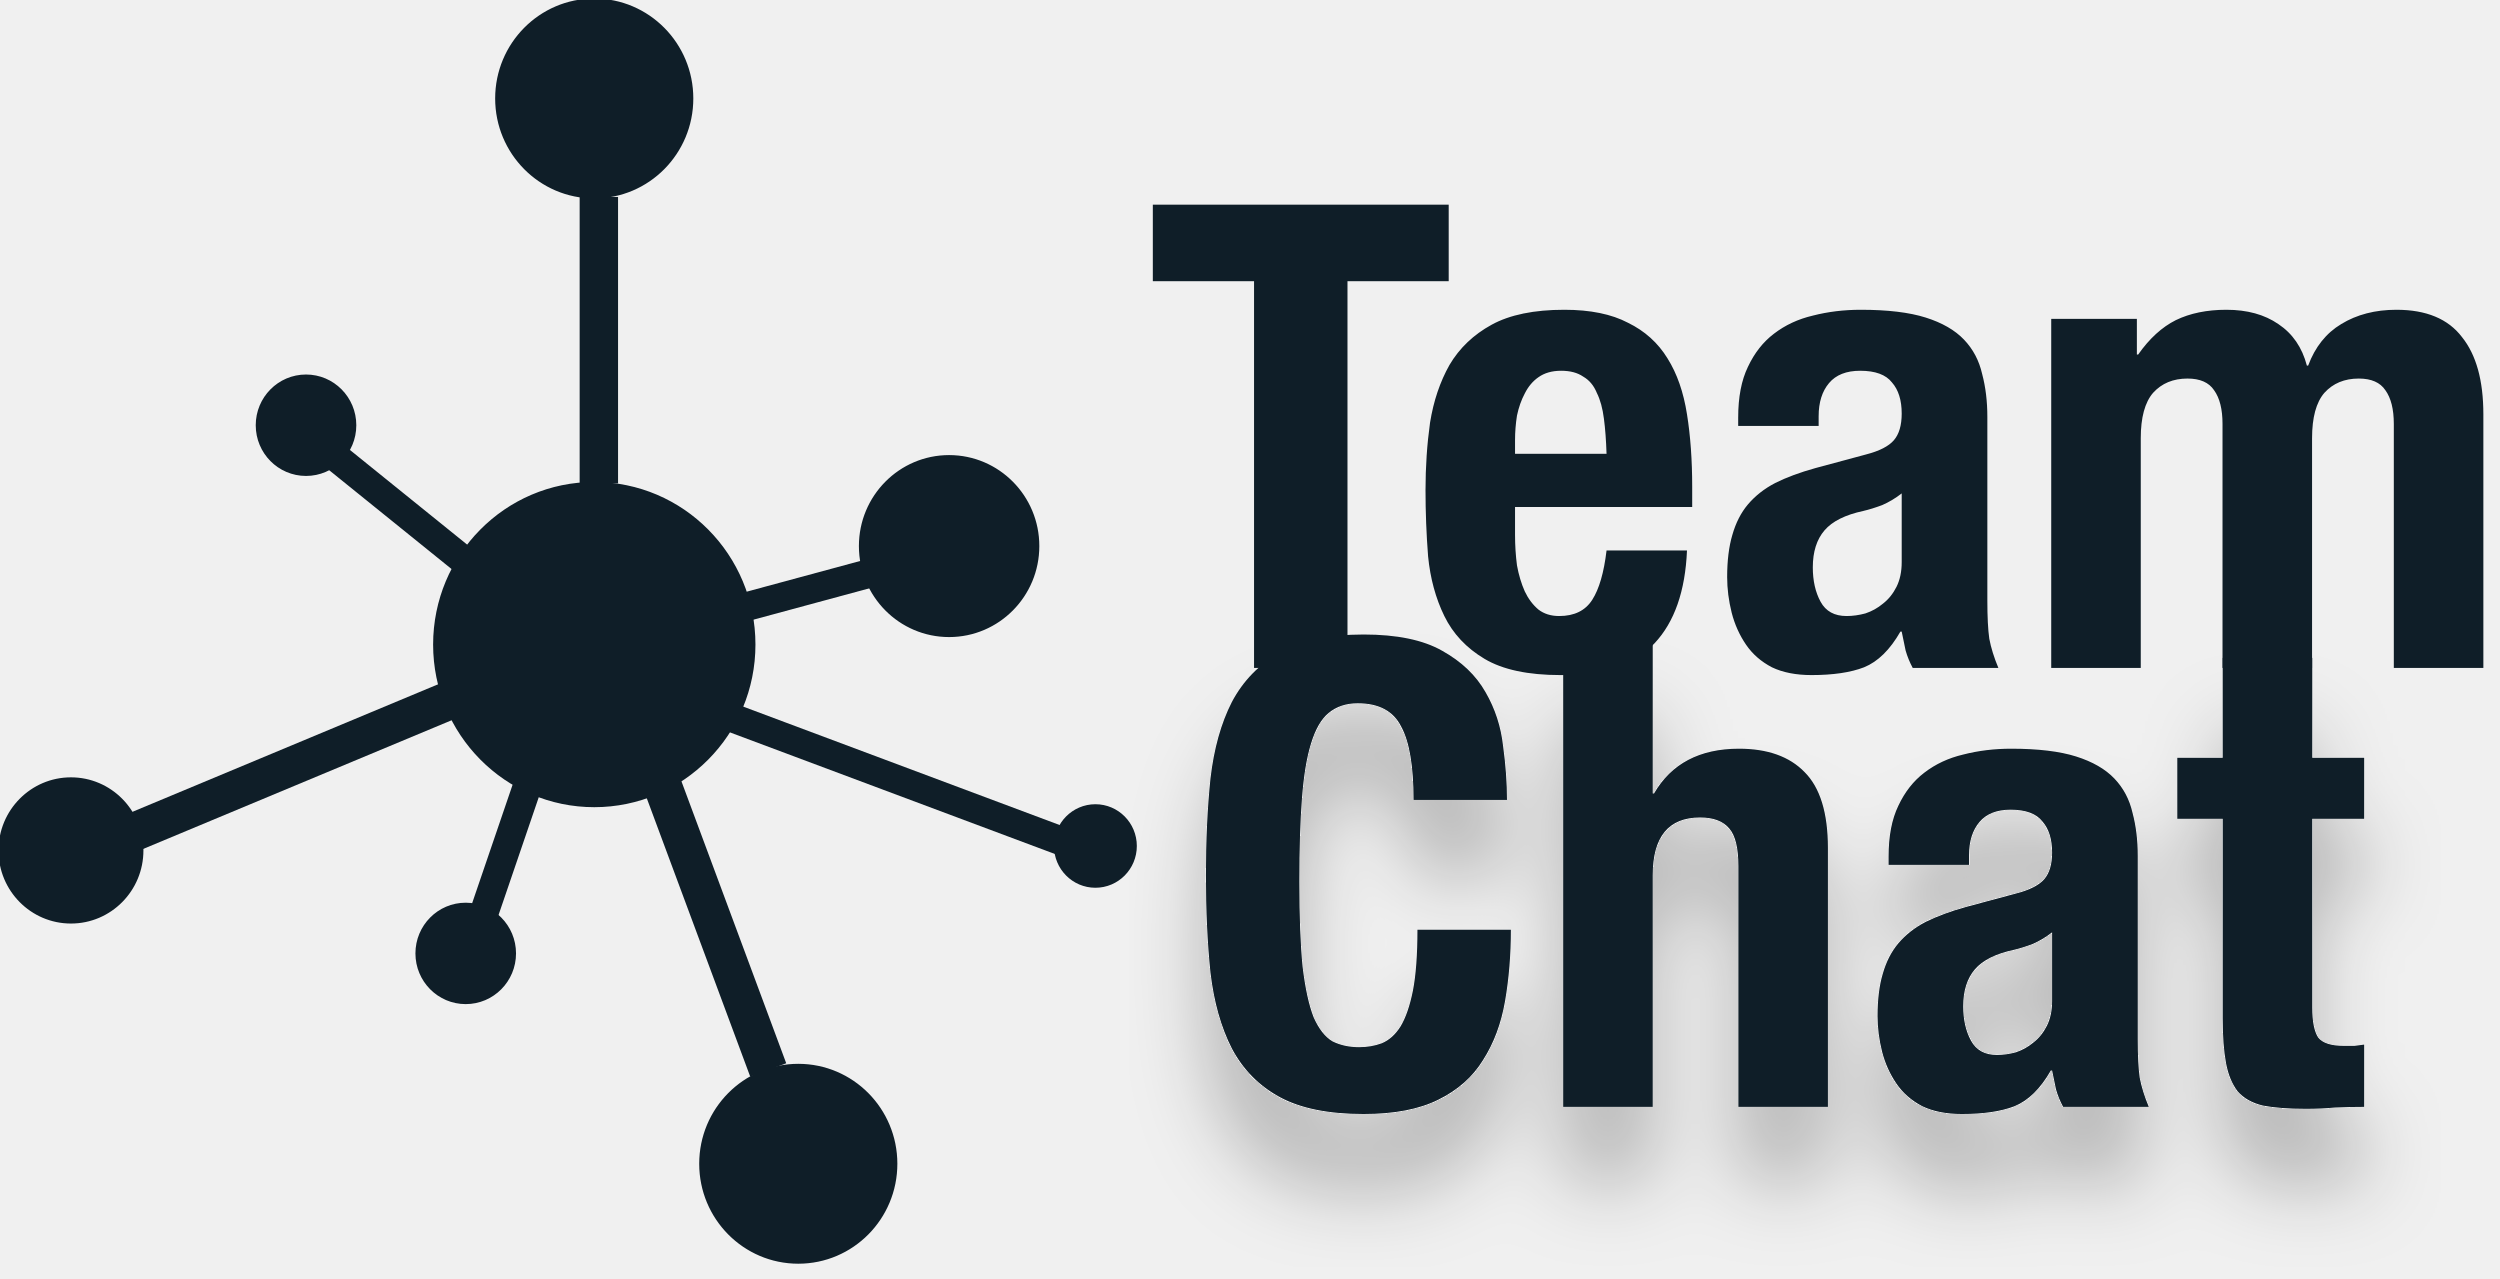
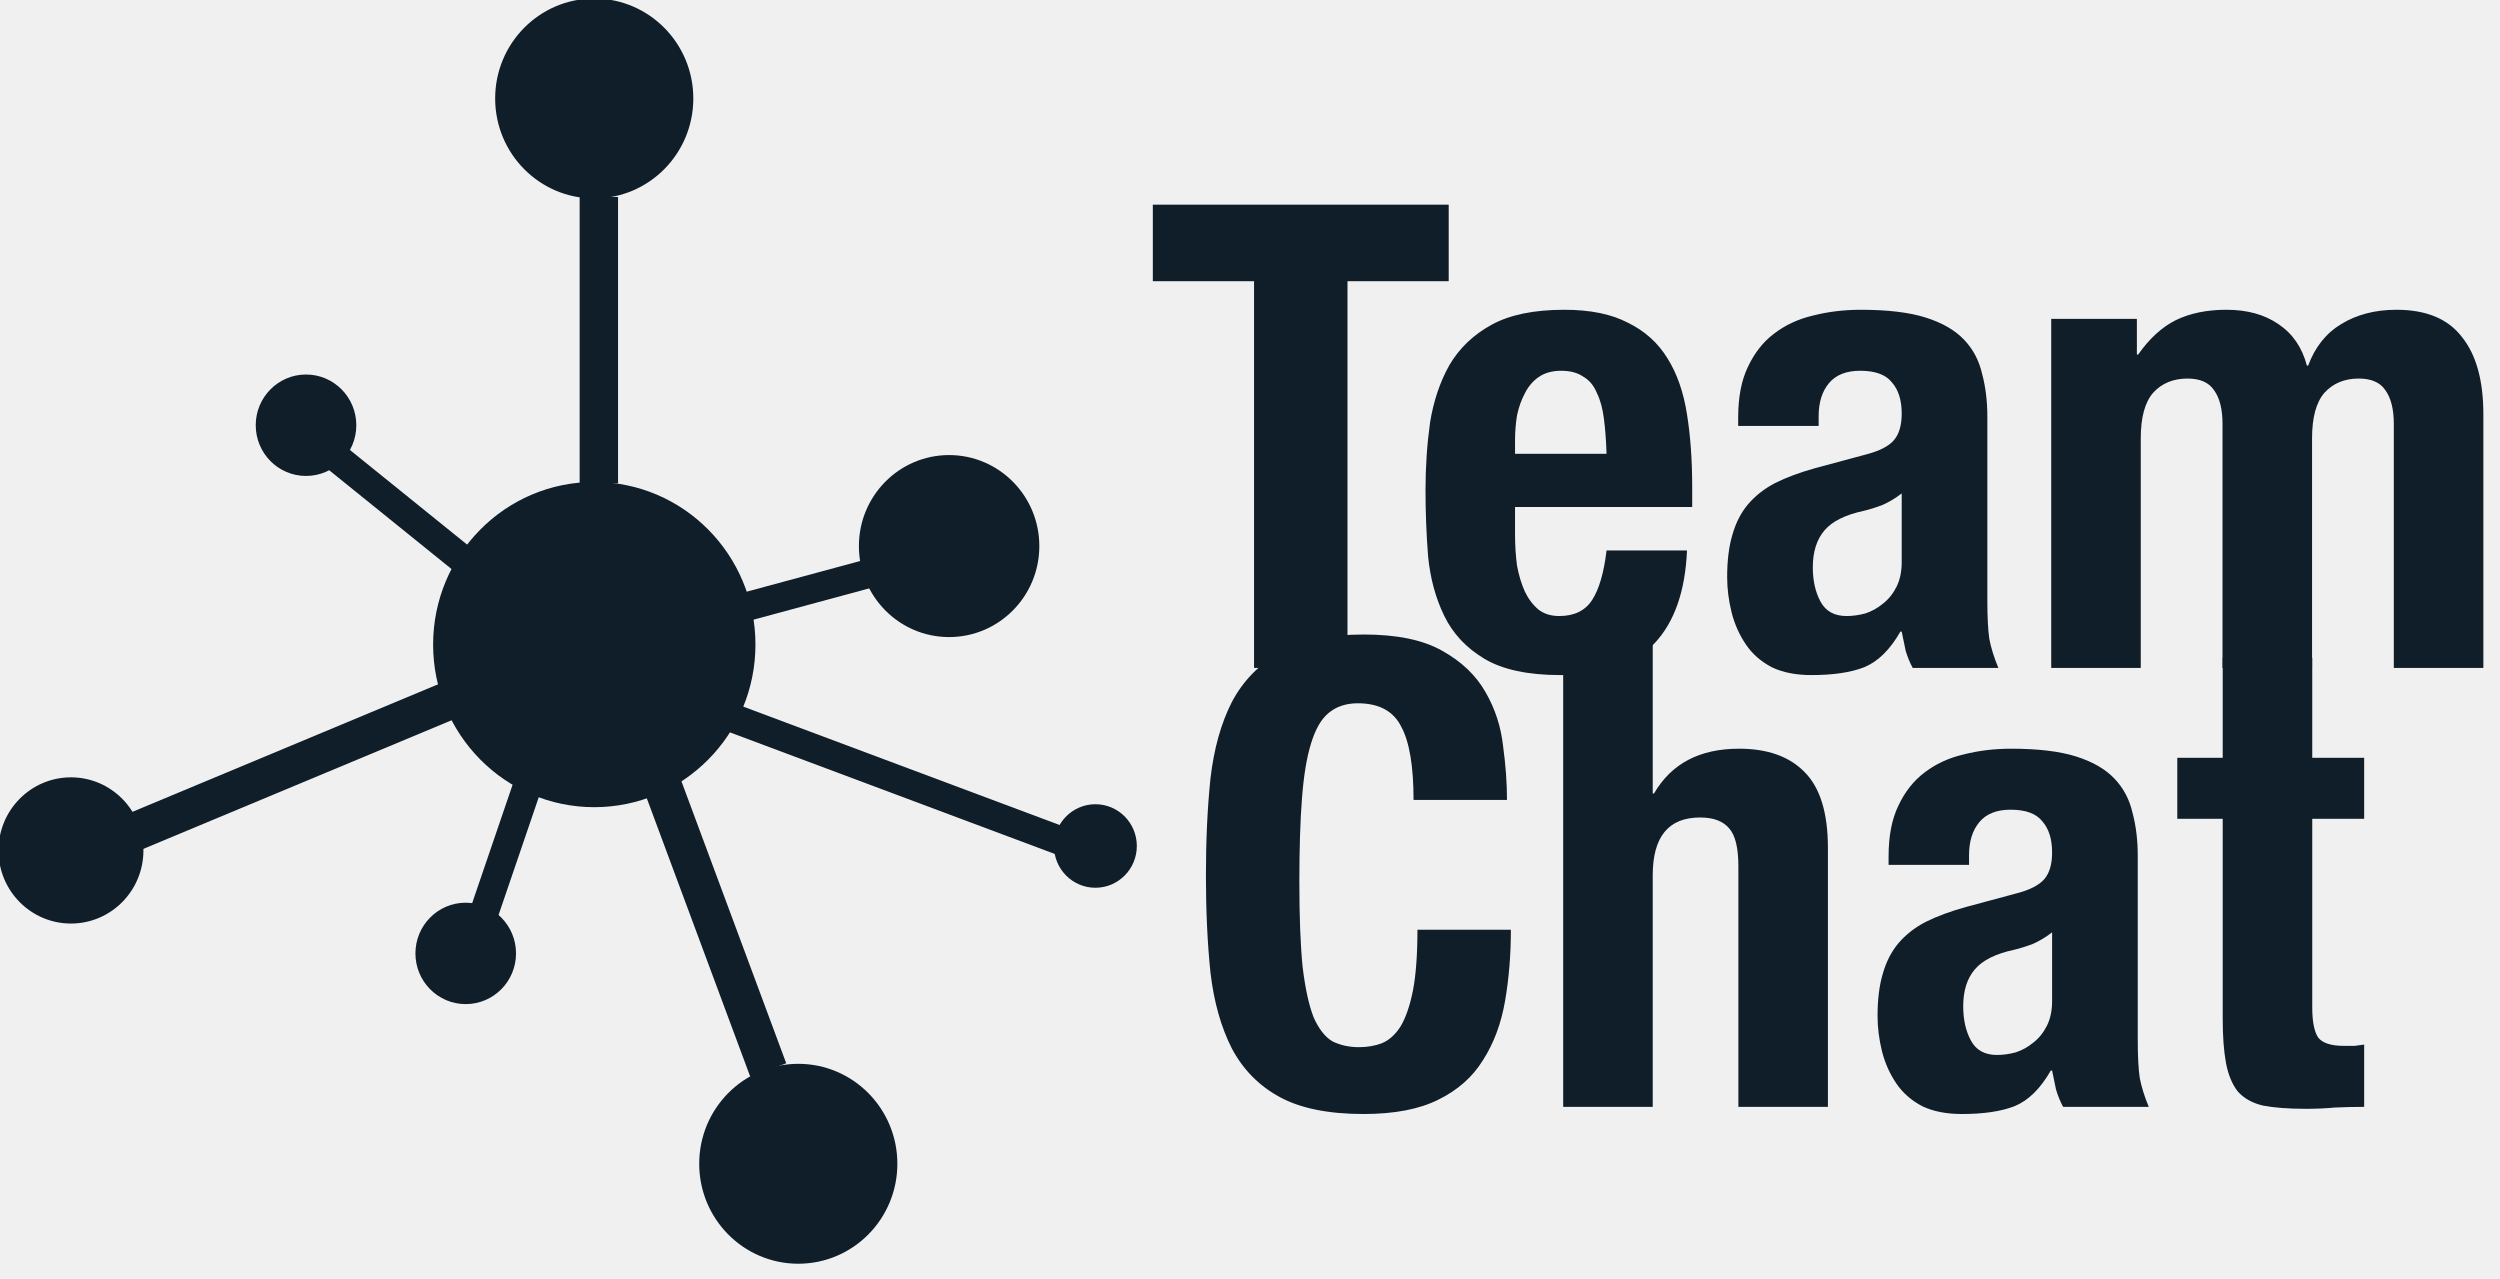
<svg xmlns="http://www.w3.org/2000/svg" width="131" height="67" viewBox="0 0 131 67" fill="none">
  <path d="M75.912 10.724V14.736H70.608V35H65.712V14.736H60.408V10.724H75.912ZM84.183 23.78C84.16 23.077 84.115 22.465 84.046 21.944C83.978 21.4 83.854 20.947 83.672 20.584C83.514 20.199 83.276 19.915 82.959 19.734C82.664 19.53 82.278 19.428 81.802 19.428C81.326 19.428 80.93 19.541 80.612 19.768C80.318 19.972 80.08 20.255 79.898 20.618C79.717 20.958 79.581 21.343 79.49 21.774C79.422 22.205 79.388 22.635 79.388 23.066V23.78H84.183ZM79.388 26.568V28.03C79.388 28.574 79.422 29.107 79.49 29.628C79.581 30.127 79.717 30.58 79.898 30.988C80.08 31.373 80.318 31.691 80.612 31.94C80.907 32.167 81.27 32.28 81.701 32.28C82.494 32.28 83.072 31.997 83.434 31.43C83.797 30.863 84.046 30.002 84.183 28.846H88.398C88.308 30.977 87.741 32.597 86.698 33.708C85.656 34.819 84.013 35.374 81.769 35.374C80.069 35.374 78.743 35.091 77.79 34.524C76.838 33.957 76.136 33.209 75.683 32.28C75.229 31.351 74.946 30.308 74.832 29.152C74.742 27.996 74.697 26.84 74.697 25.684C74.697 24.46 74.776 23.281 74.934 22.148C75.116 21.015 75.456 20.006 75.954 19.122C76.476 18.238 77.213 17.535 78.165 17.014C79.117 16.493 80.386 16.232 81.972 16.232C83.332 16.232 84.443 16.459 85.305 16.912C86.189 17.343 86.88 17.966 87.379 18.782C87.877 19.575 88.217 20.55 88.398 21.706C88.58 22.839 88.671 24.109 88.671 25.514V26.568H79.388ZM99.649 25.854C99.331 26.103 98.991 26.307 98.629 26.466C98.266 26.602 97.937 26.704 97.643 26.772C96.691 26.976 96.011 27.316 95.603 27.792C95.195 28.268 94.991 28.914 94.991 29.73C94.991 30.433 95.127 31.033 95.399 31.532C95.671 32.031 96.124 32.28 96.759 32.28C97.076 32.28 97.405 32.235 97.745 32.144C98.085 32.031 98.391 31.861 98.663 31.634C98.957 31.407 99.195 31.113 99.377 30.75C99.558 30.387 99.649 29.957 99.649 29.458V25.854ZM91.081 22.318V21.876C91.081 20.811 91.251 19.927 91.591 19.224C91.931 18.499 92.384 17.921 92.951 17.49C93.54 17.037 94.22 16.719 94.991 16.538C95.784 16.334 96.623 16.232 97.507 16.232C98.912 16.232 100.045 16.368 100.907 16.64C101.768 16.912 102.437 17.297 102.913 17.796C103.389 18.295 103.706 18.895 103.865 19.598C104.046 20.278 104.137 21.026 104.137 21.842V31.464C104.137 32.325 104.171 32.994 104.239 33.47C104.329 33.946 104.488 34.456 104.715 35H100.227C100.068 34.705 99.943 34.399 99.853 34.082C99.785 33.742 99.717 33.413 99.649 33.096H99.581C99.037 34.048 98.402 34.671 97.677 34.966C96.974 35.238 96.056 35.374 94.923 35.374C94.107 35.374 93.415 35.238 92.849 34.966C92.282 34.671 91.829 34.275 91.489 33.776C91.149 33.277 90.899 32.722 90.741 32.11C90.582 31.475 90.503 30.852 90.503 30.24C90.503 29.379 90.593 28.642 90.775 28.03C90.956 27.395 91.228 26.863 91.591 26.432C91.976 25.979 92.452 25.605 93.019 25.31C93.608 25.015 94.311 24.755 95.127 24.528L97.779 23.814C98.481 23.633 98.969 23.383 99.241 23.066C99.513 22.749 99.649 22.284 99.649 21.672C99.649 20.969 99.479 20.425 99.139 20.04C98.821 19.632 98.266 19.428 97.473 19.428C96.747 19.428 96.203 19.643 95.841 20.074C95.478 20.505 95.297 21.083 95.297 21.808V22.318H91.081ZM107.484 16.708H111.972V18.578H112.04C112.629 17.739 113.287 17.139 114.012 16.776C114.76 16.413 115.644 16.232 116.664 16.232C117.752 16.232 118.659 16.481 119.384 16.98C120.132 17.479 120.631 18.204 120.88 19.156H120.948C121.311 18.181 121.889 17.456 122.682 16.98C123.498 16.481 124.461 16.232 125.572 16.232C127.136 16.232 128.281 16.708 129.006 17.66C129.754 18.589 130.128 19.938 130.128 21.706V35H125.436V22.216C125.436 21.445 125.289 20.856 124.994 20.448C124.722 20.04 124.257 19.836 123.6 19.836C122.852 19.836 122.251 20.085 121.798 20.584C121.367 21.083 121.152 21.876 121.152 22.964V35H116.46V22.216C116.46 21.445 116.313 20.856 116.018 20.448C115.746 20.04 115.281 19.836 114.624 19.836C113.876 19.836 113.275 20.085 112.822 20.584C112.391 21.083 112.176 21.876 112.176 22.964V35H107.484V16.708Z" fill="#0F1E28" />
-   <g filter="url(#filter0_d_69_1674)">
-     <path d="M74.07 41.918C74.07 40.15 73.855 38.869 73.424 38.076C73.016 37.26 72.257 36.852 71.146 36.852C70.534 36.852 70.024 37.022 69.616 37.362C69.231 37.679 68.925 38.212 68.698 38.96C68.471 39.685 68.313 40.649 68.222 41.85C68.131 43.029 68.086 44.479 68.086 46.202C68.086 48.038 68.143 49.523 68.256 50.656C68.392 51.789 68.585 52.673 68.834 53.308C69.106 53.92 69.435 54.339 69.82 54.566C70.228 54.77 70.693 54.872 71.214 54.872C71.645 54.872 72.041 54.804 72.404 54.668C72.789 54.509 73.118 54.215 73.39 53.784C73.662 53.331 73.877 52.707 74.036 51.914C74.195 51.098 74.274 50.033 74.274 48.718H79.17C79.17 50.033 79.068 51.279 78.864 52.458C78.66 53.637 78.275 54.668 77.708 55.552C77.164 56.436 76.382 57.127 75.362 57.626C74.365 58.125 73.061 58.374 71.452 58.374C69.616 58.374 68.154 58.079 67.066 57.49C65.978 56.901 65.139 56.051 64.55 54.94C63.983 53.829 63.609 52.503 63.428 50.962C63.269 49.421 63.19 47.721 63.19 45.862C63.19 44.026 63.269 42.337 63.428 40.796C63.609 39.232 63.983 37.895 64.55 36.784C65.139 35.673 65.978 34.812 67.066 34.2C68.154 33.565 69.616 33.248 71.452 33.248C73.197 33.248 74.569 33.531 75.566 34.098C76.586 34.665 77.345 35.39 77.844 36.274C78.343 37.135 78.649 38.076 78.762 39.096C78.898 40.093 78.966 41.034 78.966 41.918H74.07ZM81.911 33.724H86.603V41.578H86.671C87.577 40.014 89.062 39.232 91.125 39.232C92.621 39.232 93.765 39.64 94.559 40.456C95.375 41.272 95.783 42.598 95.783 44.434V58H91.091V45.386C91.091 44.434 90.932 43.777 90.615 43.414C90.297 43.029 89.787 42.836 89.085 42.836C87.43 42.836 86.603 43.845 86.603 45.862V58H81.911V33.724ZM107.53 48.854C107.212 49.103 106.872 49.307 106.51 49.466C106.147 49.602 105.818 49.704 105.524 49.772C104.572 49.976 103.892 50.316 103.484 50.792C103.076 51.268 102.872 51.914 102.872 52.73C102.872 53.433 103.008 54.033 103.28 54.532C103.552 55.031 104.005 55.28 104.64 55.28C104.957 55.28 105.286 55.235 105.626 55.144C105.966 55.031 106.272 54.861 106.544 54.634C106.838 54.407 107.076 54.113 107.258 53.75C107.439 53.387 107.53 52.957 107.53 52.458V48.854ZM98.962 45.318V44.876C98.962 43.811 99.132 42.927 99.472 42.224C99.812 41.499 100.265 40.921 100.832 40.49C101.421 40.037 102.101 39.719 102.872 39.538C103.665 39.334 104.504 39.232 105.388 39.232C106.793 39.232 107.926 39.368 108.788 39.64C109.649 39.912 110.318 40.297 110.794 40.796C111.27 41.295 111.587 41.895 111.746 42.598C111.927 43.278 112.018 44.026 112.018 44.842V54.464C112.018 55.325 112.052 55.994 112.12 56.47C112.21 56.946 112.369 57.456 112.596 58H108.108C107.949 57.705 107.824 57.399 107.734 57.082C107.666 56.742 107.598 56.413 107.53 56.096H107.462C106.918 57.048 106.283 57.671 105.558 57.966C104.855 58.238 103.937 58.374 102.804 58.374C101.988 58.374 101.296 58.238 100.73 57.966C100.163 57.671 99.71 57.275 99.37 56.776C99.03 56.277 98.78 55.722 98.622 55.11C98.463 54.475 98.384 53.852 98.384 53.24C98.384 52.379 98.474 51.642 98.656 51.03C98.837 50.395 99.109 49.863 99.472 49.432C99.857 48.979 100.333 48.605 100.9 48.31C101.489 48.015 102.192 47.755 103.008 47.528L105.66 46.814C106.362 46.633 106.85 46.383 107.122 46.066C107.394 45.749 107.53 45.284 107.53 44.672C107.53 43.969 107.36 43.425 107.02 43.04C106.702 42.632 106.147 42.428 105.354 42.428C104.628 42.428 104.084 42.643 103.722 43.074C103.359 43.505 103.178 44.083 103.178 44.808V45.318H98.962ZM116.47 34.472H121.162V39.708H123.882V42.904H121.162V52.798C121.162 53.523 121.264 54.045 121.468 54.362C121.695 54.657 122.148 54.804 122.828 54.804C123.009 54.804 123.191 54.804 123.372 54.804C123.553 54.781 123.723 54.759 123.882 54.736V58C123.361 58 122.851 58.011 122.352 58.034C121.876 58.079 121.366 58.102 120.822 58.102C119.915 58.102 119.167 58.045 118.578 57.932C118.011 57.796 117.569 57.547 117.252 57.184C116.957 56.799 116.753 56.3 116.64 55.688C116.527 55.076 116.47 54.305 116.47 53.376V42.904H114.09V39.708H116.47V34.472Z" fill="#0F1E28" />
-   </g>
-   <g clip-path="url(#clip0_69_1674)">
+   <path d="M74.07 41.918C74.07 40.15 73.855 38.869 73.424 38.076C73.016 37.26 72.257 36.852 71.146 36.852C70.534 36.852 70.024 37.022 69.616 37.362C69.231 37.679 68.925 38.212 68.698 38.96C68.471 39.685 68.313 40.649 68.222 41.85C68.131 43.029 68.086 44.479 68.086 46.202C68.086 48.038 68.143 49.523 68.256 50.656C68.392 51.789 68.585 52.673 68.834 53.308C69.106 53.92 69.435 54.339 69.82 54.566C70.228 54.77 70.693 54.872 71.214 54.872C71.645 54.872 72.041 54.804 72.404 54.668C72.789 54.509 73.118 54.215 73.39 53.784C73.662 53.331 73.877 52.707 74.036 51.914C74.195 51.098 74.274 50.033 74.274 48.718H79.17C79.17 50.033 79.068 51.279 78.864 52.458C78.66 53.637 78.275 54.668 77.708 55.552C77.164 56.436 76.382 57.127 75.362 57.626C74.365 58.125 73.061 58.374 71.452 58.374C69.616 58.374 68.154 58.079 67.066 57.49C65.978 56.901 65.139 56.051 64.55 54.94C63.983 53.829 63.609 52.503 63.428 50.962C63.269 49.421 63.19 47.721 63.19 45.862C63.19 44.026 63.269 42.337 63.428 40.796C63.609 39.232 63.983 37.895 64.55 36.784C65.139 35.673 65.978 34.812 67.066 34.2C68.154 33.565 69.616 33.248 71.452 33.248C73.197 33.248 74.569 33.531 75.566 34.098C76.586 34.665 77.345 35.39 77.844 36.274C78.343 37.135 78.649 38.076 78.762 39.096C78.898 40.093 78.966 41.034 78.966 41.918H74.07ZM81.911 33.724H86.603V41.578H86.671C87.577 40.014 89.062 39.232 91.125 39.232C92.621 39.232 93.765 39.64 94.559 40.456C95.375 41.272 95.783 42.598 95.783 44.434V58H91.091V45.386C91.091 44.434 90.932 43.777 90.615 43.414C90.297 43.029 89.787 42.836 89.085 42.836C87.43 42.836 86.603 43.845 86.603 45.862V58H81.911V33.724ZM107.53 48.854C107.212 49.103 106.872 49.307 106.51 49.466C106.147 49.602 105.818 49.704 105.524 49.772C104.572 49.976 103.892 50.316 103.484 50.792C103.076 51.268 102.872 51.914 102.872 52.73C102.872 53.433 103.008 54.033 103.28 54.532C103.552 55.031 104.005 55.28 104.64 55.28C104.957 55.28 105.286 55.235 105.626 55.144C105.966 55.031 106.272 54.861 106.544 54.634C106.838 54.407 107.076 54.113 107.258 53.75C107.439 53.387 107.53 52.957 107.53 52.458V48.854ZM98.962 45.318V44.876C98.962 43.811 99.132 42.927 99.472 42.224C99.812 41.499 100.265 40.921 100.832 40.49C101.421 40.037 102.101 39.719 102.872 39.538C103.665 39.334 104.504 39.232 105.388 39.232C106.793 39.232 107.926 39.368 108.788 39.64C109.649 39.912 110.318 40.297 110.794 40.796C111.27 41.295 111.587 41.895 111.746 42.598C111.927 43.278 112.018 44.026 112.018 44.842V54.464C112.018 55.325 112.052 55.994 112.12 56.47C112.21 56.946 112.369 57.456 112.596 58H108.108C107.949 57.705 107.824 57.399 107.734 57.082C107.666 56.742 107.598 56.413 107.53 56.096H107.462C106.918 57.048 106.283 57.671 105.558 57.966C104.855 58.238 103.937 58.374 102.804 58.374C101.988 58.374 101.296 58.238 100.73 57.966C100.163 57.671 99.71 57.275 99.37 56.776C99.03 56.277 98.78 55.722 98.622 55.11C98.463 54.475 98.384 53.852 98.384 53.24C98.384 52.379 98.474 51.642 98.656 51.03C98.837 50.395 99.109 49.863 99.472 49.432C99.857 48.979 100.333 48.605 100.9 48.31C101.489 48.015 102.192 47.755 103.008 47.528L105.66 46.814C106.362 46.633 106.85 46.383 107.122 46.066C107.394 45.749 107.53 45.284 107.53 44.672C107.53 43.969 107.36 43.425 107.02 43.04C106.702 42.632 106.147 42.428 105.354 42.428C104.628 42.428 104.084 42.643 103.722 43.074C103.359 43.505 103.178 44.083 103.178 44.808V45.318H98.962ZM116.47 34.472H121.162V39.708H123.882V42.904H121.162V52.798C121.162 53.523 121.264 54.045 121.468 54.362C121.695 54.657 122.148 54.804 122.828 54.804C123.009 54.804 123.191 54.804 123.372 54.804C123.553 54.781 123.723 54.759 123.882 54.736V58C123.361 58 122.851 58.011 122.352 58.034C121.876 58.079 121.366 58.102 120.822 58.102C119.915 58.102 119.167 58.045 118.578 57.932C118.011 57.796 117.569 57.547 117.252 57.184C116.957 56.799 116.753 56.3 116.64 55.688C116.527 55.076 116.47 54.305 116.47 53.376V42.904H114.09V39.708H116.47V34.472Z" fill="#0F1E28" />
+   <g clip-path="url(#clip0_1162_5271)">
    <path d="M37.085 37.136L56.88 44.544" stroke="#0F1E28" stroke-width="1.509" />
-     <path d="M25.072 48.691L27.981 40.172" stroke="#0F1E28" stroke-width="1.509" />
-     <path d="M37.154 32.319L45.778 29.986" stroke="#0F1E28" stroke-width="1.509" />
+     <path d="M25.072 48.692L27.981 40.172" stroke="#0F1E28" stroke-width="1.509" />
+     <path d="M37.154 32.319L45.778 29.987" stroke="#0F1E28" stroke-width="1.509" />
    <path d="M6.244 43.92L24.23 36.415" stroke="#0F1E28" stroke-width="2.012" />
    <path d="M31.14 42.045C35.666 42.045 39.334 38.343 39.334 33.775C39.334 29.208 35.666 25.506 31.14 25.506C26.615 25.506 22.947 29.208 22.947 33.775C22.947 38.343 26.615 42.045 31.14 42.045Z" fill="#0F1E28" stroke="#0F1E28" stroke-width="0.503" />
-     <path d="M41.83 65.967C44.558 65.967 46.77 63.735 46.77 60.981C46.77 58.228 44.558 55.996 41.83 55.996C39.101 55.996 36.89 58.228 36.89 60.981C36.89 63.735 39.101 65.967 41.83 65.967Z" fill="#0F1E28" stroke="#0F1E28" stroke-width="0.503" />
+     <path d="M41.83 65.968C44.558 65.968 46.77 63.735 46.77 60.982C46.77 58.228 44.558 55.996 41.83 55.996C39.101 55.996 36.89 58.228 36.89 60.982C36.89 63.735 39.101 65.968 41.83 65.968Z" fill="#0F1E28" stroke="#0F1E28" stroke-width="0.503" />
    <path d="M31.138 10.146C33.866 10.146 36.078 7.914 36.078 5.16C36.078 2.407 33.866 0.174 31.138 0.174C28.41 0.174 26.198 2.407 26.198 5.16C26.198 7.914 28.41 10.146 31.138 10.146Z" fill="#0F1E28" stroke="#0F1E28" stroke-width="0.503" />
-     <path d="M49.733 33.131C52.205 33.131 54.209 31.109 54.209 28.614C54.209 26.12 52.205 24.098 49.733 24.098C47.262 24.098 45.258 26.12 45.258 28.614C45.258 31.109 47.262 33.131 49.733 33.131Z" fill="#0F1E28" stroke="#0F1E28" stroke-width="0.503" />
+     <path d="M49.733 33.131C52.205 33.131 54.209 31.109 54.209 28.614C54.209 26.12 52.205 24.097 49.733 24.097C47.262 24.097 45.258 26.12 45.258 28.614C45.258 31.109 47.262 33.131 49.733 33.131Z" fill="#0F1E28" stroke="#0F1E28" stroke-width="0.503" />
    <path d="M3.718 48.142C5.676 48.142 7.264 46.539 7.264 44.563C7.264 42.587 5.676 40.984 3.718 40.984C1.76 40.984 0.172 42.587 0.172 44.563C0.172 46.539 1.76 48.142 3.718 48.142Z" fill="#0F1E28" stroke="#0F1E28" stroke-width="0.503" />
    <path d="M16.036 24.688C17.352 24.688 18.419 23.611 18.419 22.282C18.419 20.953 17.352 19.876 16.036 19.876C14.719 19.876 13.652 20.953 13.652 22.282C13.652 23.611 14.719 24.688 16.036 24.688Z" fill="#0F1E28" stroke="#0F1E28" stroke-width="0.503" />
    <path d="M24.404 52.364C25.72 52.364 26.788 51.287 26.788 49.959C26.788 48.63 25.72 47.553 24.404 47.553C23.087 47.553 22.02 48.63 22.02 49.959C22.02 51.287 23.087 52.364 24.404 52.364Z" fill="#0F1E28" stroke="#0F1E28" stroke-width="0.503" />
    <path d="M57.399 46.267C58.459 46.267 59.318 45.4 59.318 44.33C59.318 43.26 58.459 42.393 57.399 42.393C56.339 42.393 55.48 43.26 55.48 44.33C55.48 45.4 56.339 46.267 57.399 46.267Z" fill="#0F1E28" stroke="#0F1E28" stroke-width="0.503" />
    <path d="M31.38 25.331V10.32" stroke="#0F1E28" stroke-width="2.012" />
    <path d="M40.255 56.066L34.677 41.055" stroke="#0F1E28" stroke-width="2.012" />
-     <path d="M17.517 23.886L24.488 29.515" stroke="#0F1E28" stroke-width="1.509" />
+     <path d="M17.517 23.887L24.488 29.516" stroke="#0F1E28" stroke-width="1.509" />
  </g>
  <defs>
-     <filter id="filter0_d_69_1674" x="59.19" y="33.248" width="68.692" height="33.126" filterUnits="userSpaceOnUse" color-interpolation-filters="sRGB">
-       <feFlood flood-opacity="0" result="BackgroundImageFix" />
-       <feColorMatrix in="SourceAlpha" type="matrix" values="0 0 0 0 0 0 0 0 0 0 0 0 0 0 0 0 0 0 127 0" result="hardAlpha" />
-       <feOffset dy="4" />
-       <feGaussianBlur stdDeviation="2" />
-       <feComposite in2="hardAlpha" operator="out" />
-       <feColorMatrix type="matrix" values="0 0 0 0 0 0 0 0 0 0 0 0 0 0 0 0 0 0 0.25 0" />
-       <feBlend mode="normal" in2="BackgroundImageFix" result="effect1_dropShadow_69_1674" />
-       <feBlend mode="normal" in="SourceGraphic" in2="effect1_dropShadow_69_1674" result="shape" />
-     </filter>
-     <clipPath id="clip0_69_1674">
+     <clipPath id="clip0_1162_5271">
      <rect width="60" height="67" fill="white" />
    </clipPath>
  </defs>
</svg>
